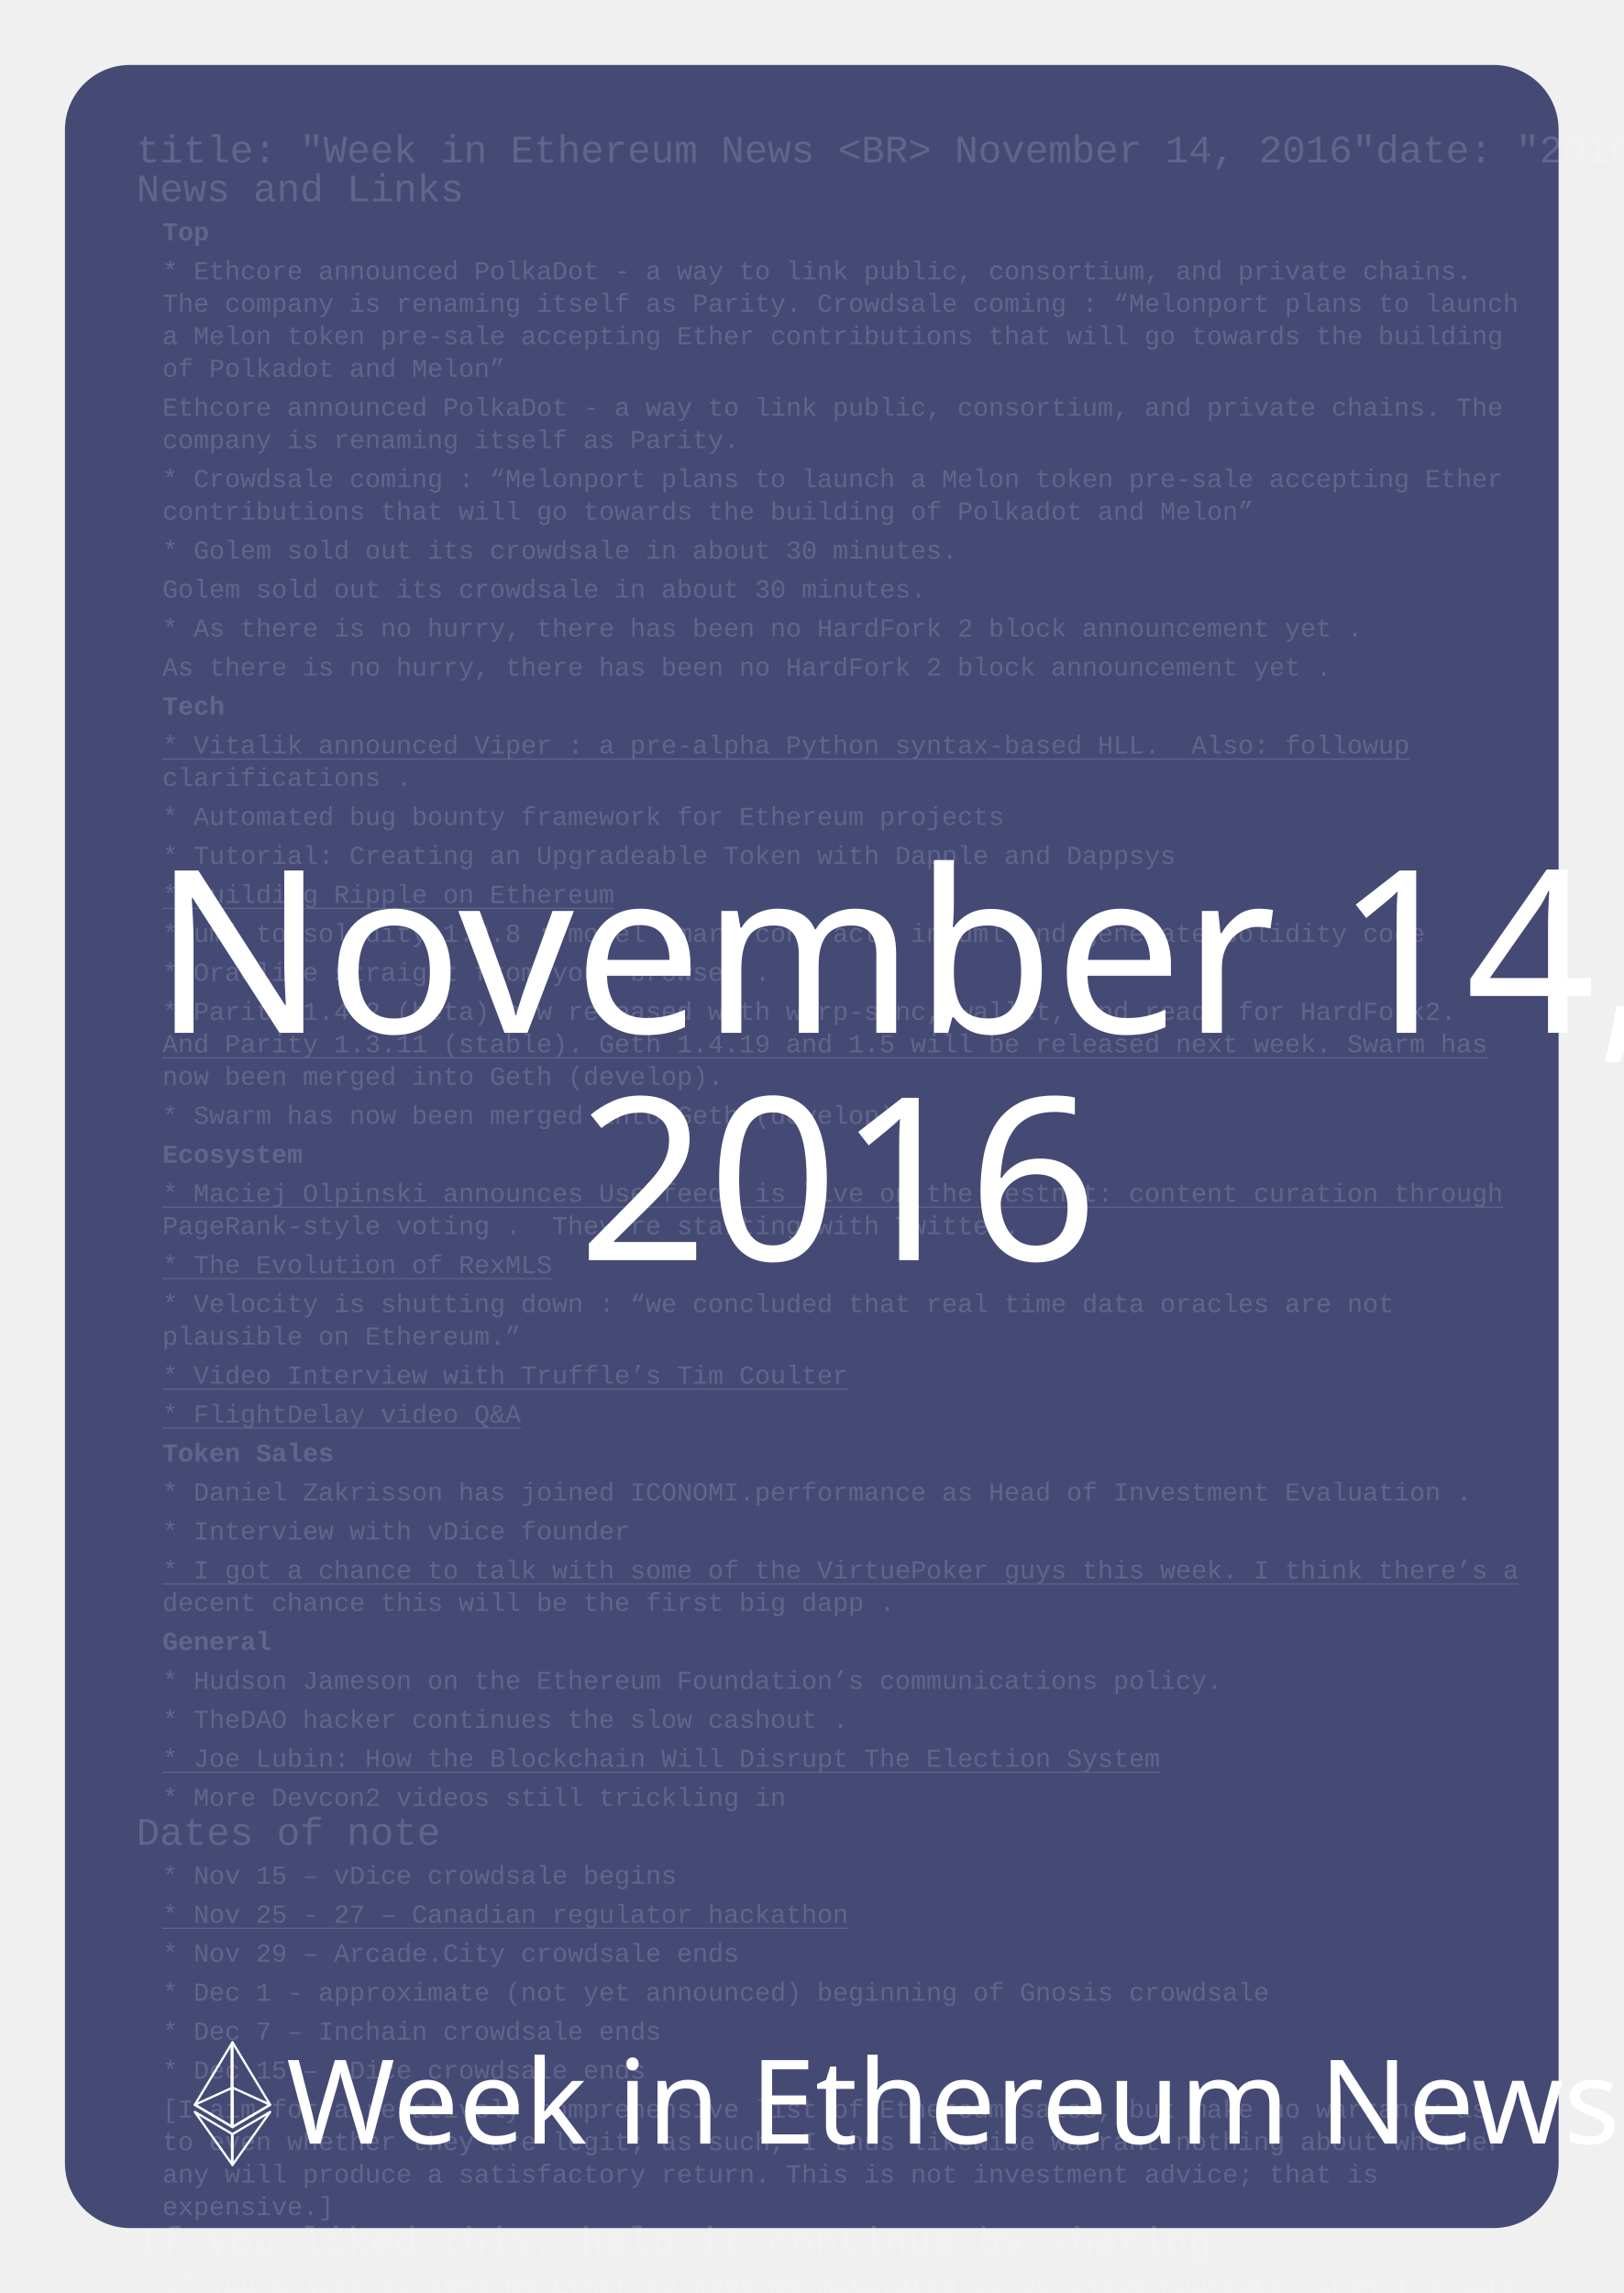
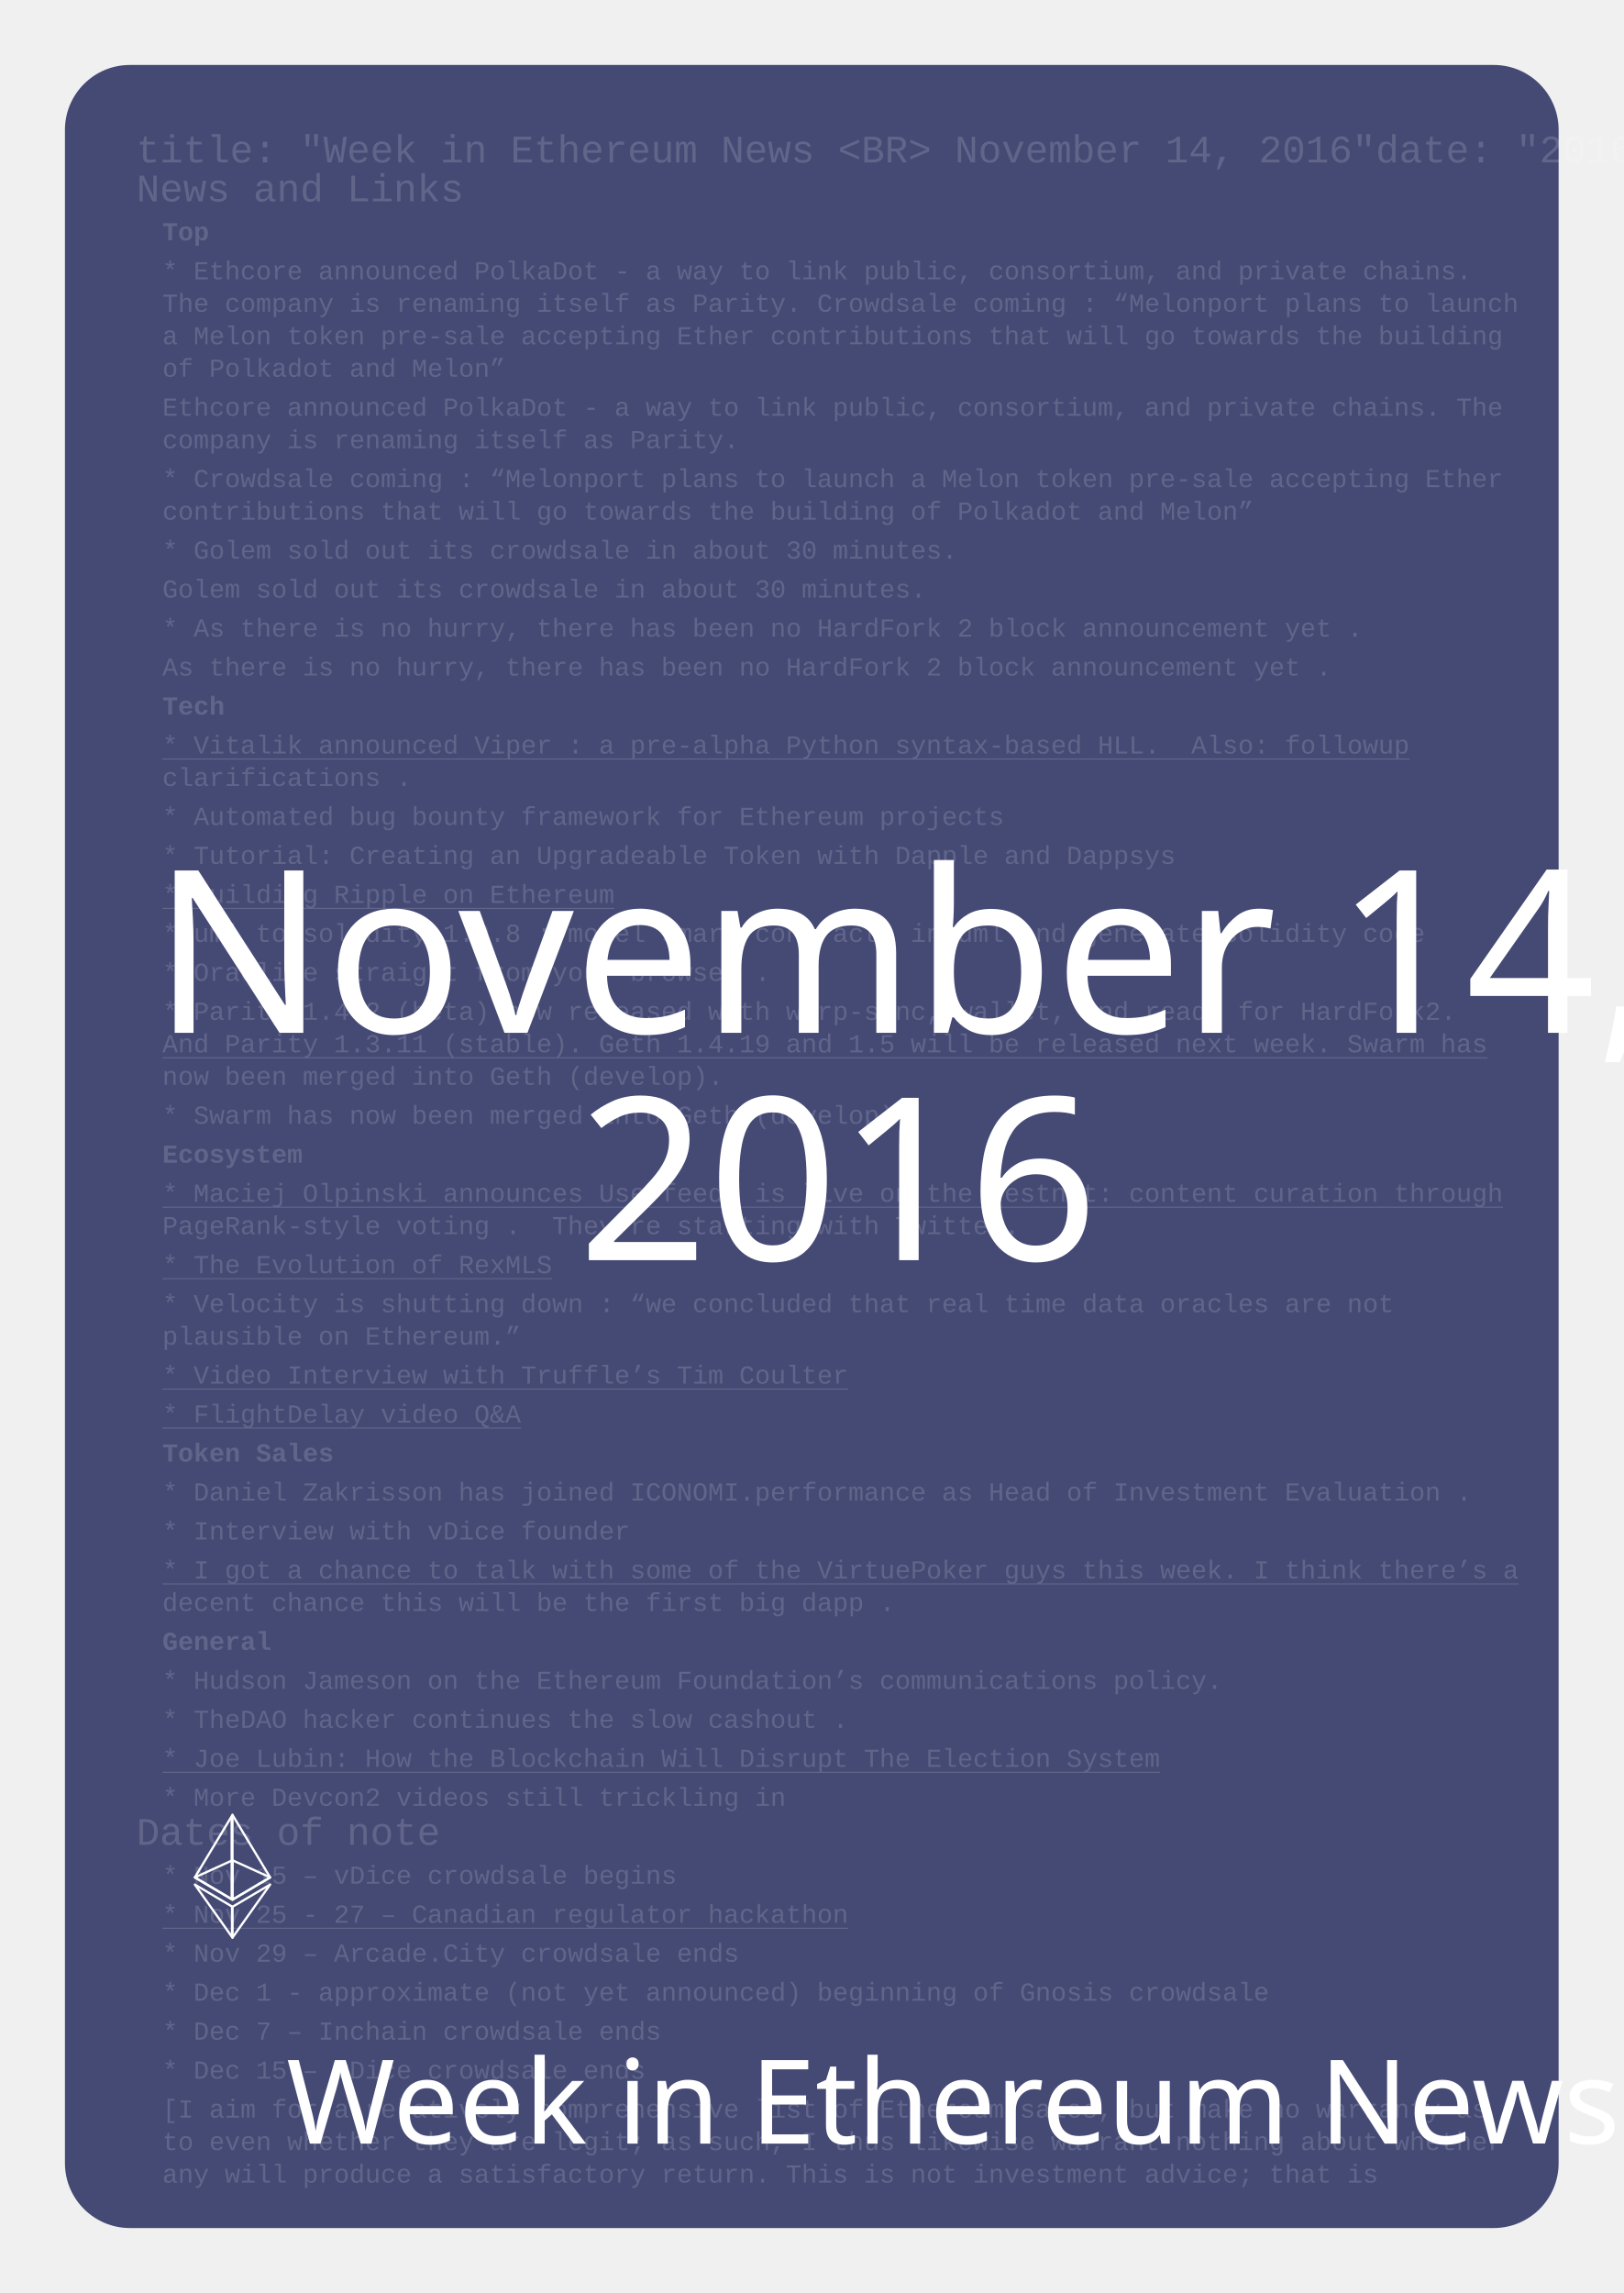
<svg xmlns="http://www.w3.org/2000/svg" id="week-in-ethereum-news" width="500" height="706" fill="none">
  <rect x="20" y="20" width="460" height="666" rx="20" fill="#454A75" />
  <text x="42" y="50" font-size="12px" font-family="Courier New" fill="#ffffff" opacity="0.15" font-weight="normal" text-decoration="none">title: "Week in Ethereum News &lt;BR&gt; November 14, 2016"
date: "2016-11-14"</text>
  <text x="42" y="62" font-size="12px" font-family="Courier New" fill="#ffffff" opacity="0.15" font-weight="normal" text-decoration="none">News and Links</text>
  <text x="50" y="74" font-size="8px" font-family="Courier New" fill="#ffffff" opacity="0.15" font-weight="bold" text-decoration="none">Top</text>
  <text x="50" y="86" font-size="8px" font-family="Courier New" fill="#ffffff" opacity="0.15" font-weight="normal" text-decoration="none">* Ethcore announced PolkaDot - a way to link public, consortium, and private chains.</text>
  <text x="50" y="96" font-size="8px" font-family="Courier New" fill="#ffffff" opacity="0.15" font-weight="normal" text-decoration="none">The company is renaming itself as Parity. Crowdsale coming : “Melonport plans to launch</text>
  <text x="50" y="106" font-size="8px" font-family="Courier New" fill="#ffffff" opacity="0.15" font-weight="normal" text-decoration="none">a Melon token pre-sale accepting Ether contributions that will go towards the building</text>
  <text x="50" y="116" font-size="8px" font-family="Courier New" fill="#ffffff" opacity="0.15" font-weight="normal" text-decoration="none">of Polkadot and Melon”</text>
  <text x="50" y="128" font-size="8px" font-family="Courier New" fill="#ffffff" opacity="0.15" font-weight="normal" text-decoration="none">Ethcore announced PolkaDot - a way to link public, consortium, and private chains. The</text>
  <text x="50" y="138" font-size="8px" font-family="Courier New" fill="#ffffff" opacity="0.15" font-weight="normal" text-decoration="none">company is renaming itself as Parity.</text>
  <text x="50" y="150" font-size="8px" font-family="Courier New" fill="#ffffff" opacity="0.15" font-weight="normal" text-decoration="none">* Crowdsale coming : “Melonport plans to launch a Melon token pre-sale accepting Ether</text>
  <text x="50" y="160" font-size="8px" font-family="Courier New" fill="#ffffff" opacity="0.15" font-weight="normal" text-decoration="none">contributions that will go towards the building of Polkadot and Melon”</text>
  <text x="50" y="172" font-size="8px" font-family="Courier New" fill="#ffffff" opacity="0.15" font-weight="normal" text-decoration="none">* Golem sold out its crowdsale in about 30 minutes.</text>
  <text x="50" y="184" font-size="8px" font-family="Courier New" fill="#ffffff" opacity="0.15" font-weight="normal" text-decoration="none">Golem sold out its crowdsale in about 30 minutes.</text>
  <text x="50" y="196" font-size="8px" font-family="Courier New" fill="#ffffff" opacity="0.15" font-weight="normal" text-decoration="none">* As there is no hurry, there has been no HardFork 2 block announcement yet .</text>
  <text x="50" y="208" font-size="8px" font-family="Courier New" fill="#ffffff" opacity="0.15" font-weight="normal" text-decoration="none">As there is no hurry, there has been no HardFork 2 block announcement yet .</text>
  <text x="50" y="220" font-size="8px" font-family="Courier New" fill="#ffffff" opacity="0.15" font-weight="bold" text-decoration="none">Tech</text>
  <text x="50" y="232" font-size="8px" font-family="Courier New" fill="#ffffff" opacity="0.15" font-weight="normal" text-decoration="underline">* Vitalik announced Viper : a pre-alpha Python syntax-based HLL.  Also: followup</text>
  <text x="50" y="242" font-size="8px" font-family="Courier New" fill="#ffffff" opacity="0.15" font-weight="normal" text-decoration="none">clarifications .</text>
  <text x="50" y="254" font-size="8px" font-family="Courier New" fill="#ffffff" opacity="0.15" font-weight="normal" text-decoration="none">* Automated bug bounty framework for Ethereum projects</text>
  <text x="50" y="266" font-size="8px" font-family="Courier New" fill="#ffffff" opacity="0.15" font-weight="normal" text-decoration="none">* Tutorial: Creating an Upgradeable Token with Dapple and Dappsys</text>
  <text x="50" y="278" font-size="8px" font-family="Courier New" fill="#ffffff" opacity="0.15" font-weight="normal" text-decoration="underline">* Building Ripple on Ethereum</text>
  <text x="50" y="290" font-size="8px" font-family="Courier New" fill="#ffffff" opacity="0.15" font-weight="normal" text-decoration="none">* uml to solidity 1.0.8 : model smart contracts in uml and generate solidity code</text>
  <text x="50" y="302" font-size="8px" font-family="Courier New" fill="#ffffff" opacity="0.15" font-weight="normal" text-decoration="none">* Oraclize straight from your browser .</text>
  <text x="50" y="314" font-size="8px" font-family="Courier New" fill="#ffffff" opacity="0.15" font-weight="normal" text-decoration="none">* Parity 1.4.2 (beta) now released with warp-sync, wallet, and ready for HardFork2.</text>
  <text x="50" y="324" font-size="8px" font-family="Courier New" fill="#ffffff" opacity="0.15" font-weight="normal" text-decoration="underline">And Parity 1.3.11 (stable). Geth 1.4.19 and 1.5 will be released next week. Swarm has</text>
  <text x="50" y="334" font-size="8px" font-family="Courier New" fill="#ffffff" opacity="0.15" font-weight="normal" text-decoration="none">now been merged into Geth (develop).</text>
  <text x="50" y="346" font-size="8px" font-family="Courier New" fill="#ffffff" opacity="0.15" font-weight="normal" text-decoration="none">* Swarm has now been merged into Geth (develop).</text>
  <text x="50" y="358" font-size="8px" font-family="Courier New" fill="#ffffff" opacity="0.15" font-weight="bold" text-decoration="none">Ecosystem</text>
  <text x="50" y="370" font-size="8px" font-family="Courier New" fill="#ffffff" opacity="0.15" font-weight="normal" text-decoration="underline">* Maciej Olpinski announces Userfeeds is live on the testnet: content curation through</text>
  <text x="50" y="380" font-size="8px" font-family="Courier New" fill="#ffffff" opacity="0.15" font-weight="normal" text-decoration="none">PageRank-style voting .  They’re starting with Twitter.</text>
  <text x="50" y="392" font-size="8px" font-family="Courier New" fill="#ffffff" opacity="0.15" font-weight="normal" text-decoration="underline">* The Evolution of RexMLS</text>
  <text x="50" y="404" font-size="8px" font-family="Courier New" fill="#ffffff" opacity="0.15" font-weight="normal" text-decoration="none">* Velocity is shutting down : “we concluded that real time data oracles are not</text>
  <text x="50" y="414" font-size="8px" font-family="Courier New" fill="#ffffff" opacity="0.15" font-weight="normal" text-decoration="none">plausible on Ethereum.”</text>
  <text x="50" y="426" font-size="8px" font-family="Courier New" fill="#ffffff" opacity="0.15" font-weight="normal" text-decoration="underline">* Video Interview with Truffle’s Tim Coulter</text>
  <text x="50" y="438" font-size="8px" font-family="Courier New" fill="#ffffff" opacity="0.15" font-weight="normal" text-decoration="underline">* FlightDelay video Q&amp;A</text>
  <text x="50" y="450" font-size="8px" font-family="Courier New" fill="#ffffff" opacity="0.15" font-weight="bold" text-decoration="none">Token Sales</text>
  <text x="50" y="462" font-size="8px" font-family="Courier New" fill="#ffffff" opacity="0.15" font-weight="normal" text-decoration="none">* Daniel Zakrisson has joined ICONOMI.performance as Head of Investment Evaluation .</text>
  <text x="50" y="474" font-size="8px" font-family="Courier New" fill="#ffffff" opacity="0.15" font-weight="normal" text-decoration="none">* Interview with vDice founder</text>
  <text x="50" y="486" font-size="8px" font-family="Courier New" fill="#ffffff" opacity="0.15" font-weight="normal" text-decoration="underline">* I got a chance to talk with some of the VirtuePoker guys this week. I think there’s a</text>
  <text x="50" y="496" font-size="8px" font-family="Courier New" fill="#ffffff" opacity="0.15" font-weight="normal" text-decoration="none">decent chance this will be the first big dapp .</text>
  <text x="50" y="508" font-size="8px" font-family="Courier New" fill="#ffffff" opacity="0.15" font-weight="bold" text-decoration="none">General</text>
  <text x="50" y="520" font-size="8px" font-family="Courier New" fill="#ffffff" opacity="0.15" font-weight="normal" text-decoration="none">* Hudson Jameson on the Ethereum Foundation’s communications policy.</text>
  <text x="50" y="532" font-size="8px" font-family="Courier New" fill="#ffffff" opacity="0.15" font-weight="normal" text-decoration="none">* TheDAO hacker continues the slow cashout .</text>
  <text x="50" y="544" font-size="8px" font-family="Courier New" fill="#ffffff" opacity="0.15" font-weight="normal" text-decoration="underline">* Joe Lubin: How the Blockchain Will Disrupt The Election System</text>
  <text x="50" y="556" font-size="8px" font-family="Courier New" fill="#ffffff" opacity="0.15" font-weight="normal" text-decoration="none">* More Devcon2 videos still trickling in</text>
  <text x="42" y="568" font-size="12px" font-family="Courier New" fill="#ffffff" opacity="0.15" font-weight="normal" text-decoration="none">Dates of note</text>
  <text x="50" y="580" font-size="8px" font-family="Courier New" fill="#ffffff" opacity="0.15" font-weight="normal" text-decoration="none">* Nov 15 – vDice crowdsale begins</text>
  <text x="50" y="592" font-size="8px" font-family="Courier New" fill="#ffffff" opacity="0.15" font-weight="normal" text-decoration="underline">* Nov 25 - 27 – Canadian regulator hackathon</text>
  <text x="50" y="604" font-size="8px" font-family="Courier New" fill="#ffffff" opacity="0.15" font-weight="normal" text-decoration="none">* Nov 29 – Arcade.City crowdsale ends</text>
  <text x="50" y="616" font-size="8px" font-family="Courier New" fill="#ffffff" opacity="0.15" font-weight="normal" text-decoration="none">* Dec 1 - approximate (not yet announced) beginning of Gnosis crowdsale</text>
  <text x="50" y="628" font-size="8px" font-family="Courier New" fill="#ffffff" opacity="0.15" font-weight="normal" text-decoration="none">* Dec 7 – Inchain crowdsale ends</text>
  <text x="50" y="640" font-size="8px" font-family="Courier New" fill="#ffffff" opacity="0.15" font-weight="normal" text-decoration="none">* Dec 15 – vDice crowdsale ends</text>
  <text x="50" y="652" font-size="8px" font-family="Courier New" fill="#ffffff" opacity="0.15" font-weight="normal" text-decoration="none">[I aim for a relatively comprehensive list of Ethereum sales, but make no warranty as</text>
  <text x="50" y="662" font-size="8px" font-family="Courier New" fill="#ffffff" opacity="0.15" font-weight="normal" text-decoration="none">to even whether they are legit; as such, I thus likewise warrant nothing about whether</text>
  <text x="50" y="672" font-size="8px" font-family="Courier New" fill="#ffffff" opacity="0.15" font-weight="normal" text-decoration="none">any will produce a satisfactory return. This is not investment advice; that is</text>
-   <text x="50" y="682" font-size="8px" font-family="Courier New" fill="#ffffff" opacity="0.15" font-weight="normal" text-decoration="none">expensive.]</text>
-   <text x="42" y="694" font-size="12px" font-family="Courier New" fill="#ffffff" opacity="0.15" font-weight="normal" text-decoration="none">If you liked this, help it continue by sharing.</text>
-   <text x="50" y="706" font-size="8px" font-family="Courier New" fill="#ffffff" opacity="0.15" font-weight="normal" text-decoration="none">If you’d like to send me Ether to keep me motivated to do these roundups, then I’d like</text>
-   <text x="50" y="716" font-size="8px" font-family="Courier New" fill="#ffffff" opacity="0.15" font-weight="normal" text-decoration="none">to make that easy for you:</text>
-   <text x="50" y="728" font-size="8px" font-family="Courier New" fill="#ffffff" opacity="0.15" font-weight="normal" text-decoration="none">0x96d4F0E75ae86e4c46cD8e9D4AE2F2309bD6Ec45</text>
  <text fill="#ffffff" font-family="Calibri" font-size="70" font-weight="300">
    <tspan x="47.009" y="318">November 14,</tspan>
    <tspan x="177.989" y="388">2016</tspan>
  </text>
-   <g transform="translate(20, 300) scale(0.8)">
+   <g transform="translate(20, 230) scale(0.8)">
    <path d="m64.496 411-.317 1.076v31.228l.317.316 14.495-8.568L64.496 411Z" stroke="#fff" stroke-width=".866" stroke-linecap="round" stroke-linejoin="round" />
    <path d="M64.496 411 50 435.052l14.496 8.568V411Zm0 35.365-.179.218v11.124l.179.521L79 437.801l-14.504 8.564Z" stroke="#fff" stroke-width=".866" stroke-linecap="round" stroke-linejoin="round" />
    <path d="M64.496 458.228v-11.863L50 437.801l14.496 20.427Zm0-14.608 14.495-8.568-14.495-6.589v15.157ZM50 435.052l14.496 8.568v-15.157L50 435.052Z" stroke="#fff" stroke-width=".866" stroke-linecap="round" stroke-linejoin="round" />
  </g>
  <text fill="#ffffff" font-family="Calibri" font-size="36" x="88.195" y="660">Week in Ethereum News</text>
  <style>
      .wienText {font-family: "Courier New"; fill: white; opacity: .15;}
      .h2 {font-size: 12px;}
      .h3 {font-size: 10px;}
      .tiny {font-size: 8px;}
      .link {text-decoration: underline;}
    </style>
</svg>
